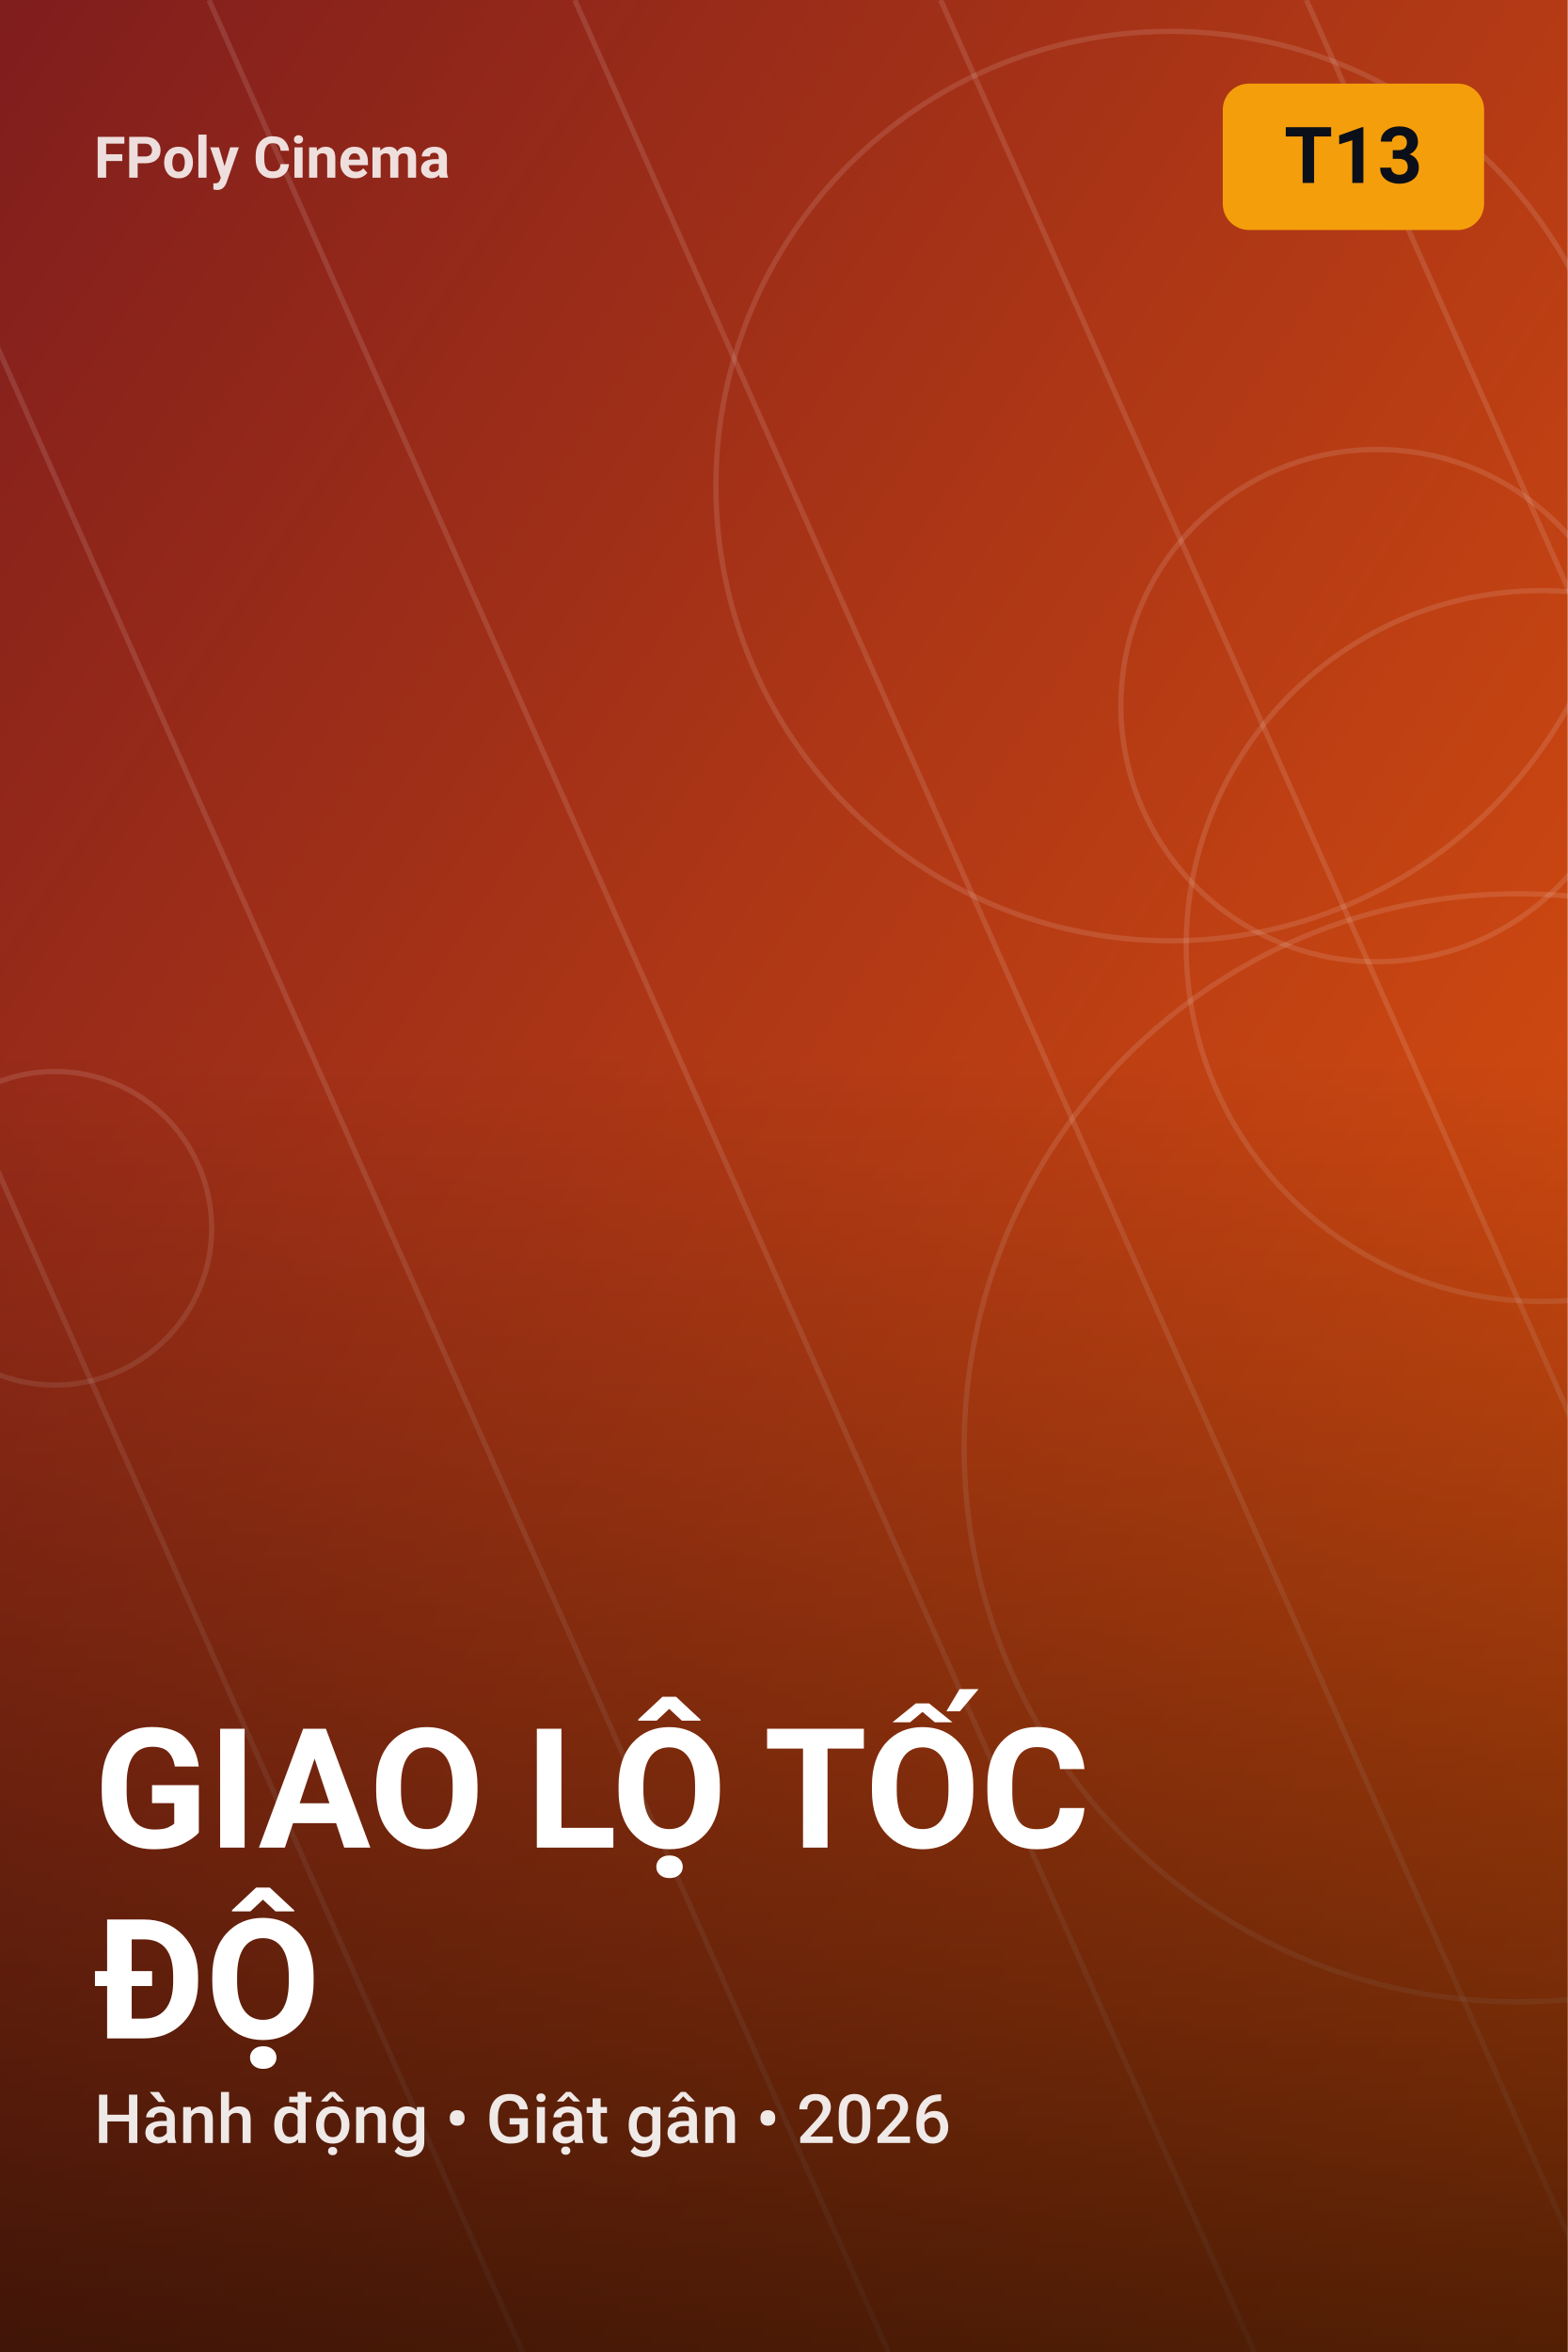
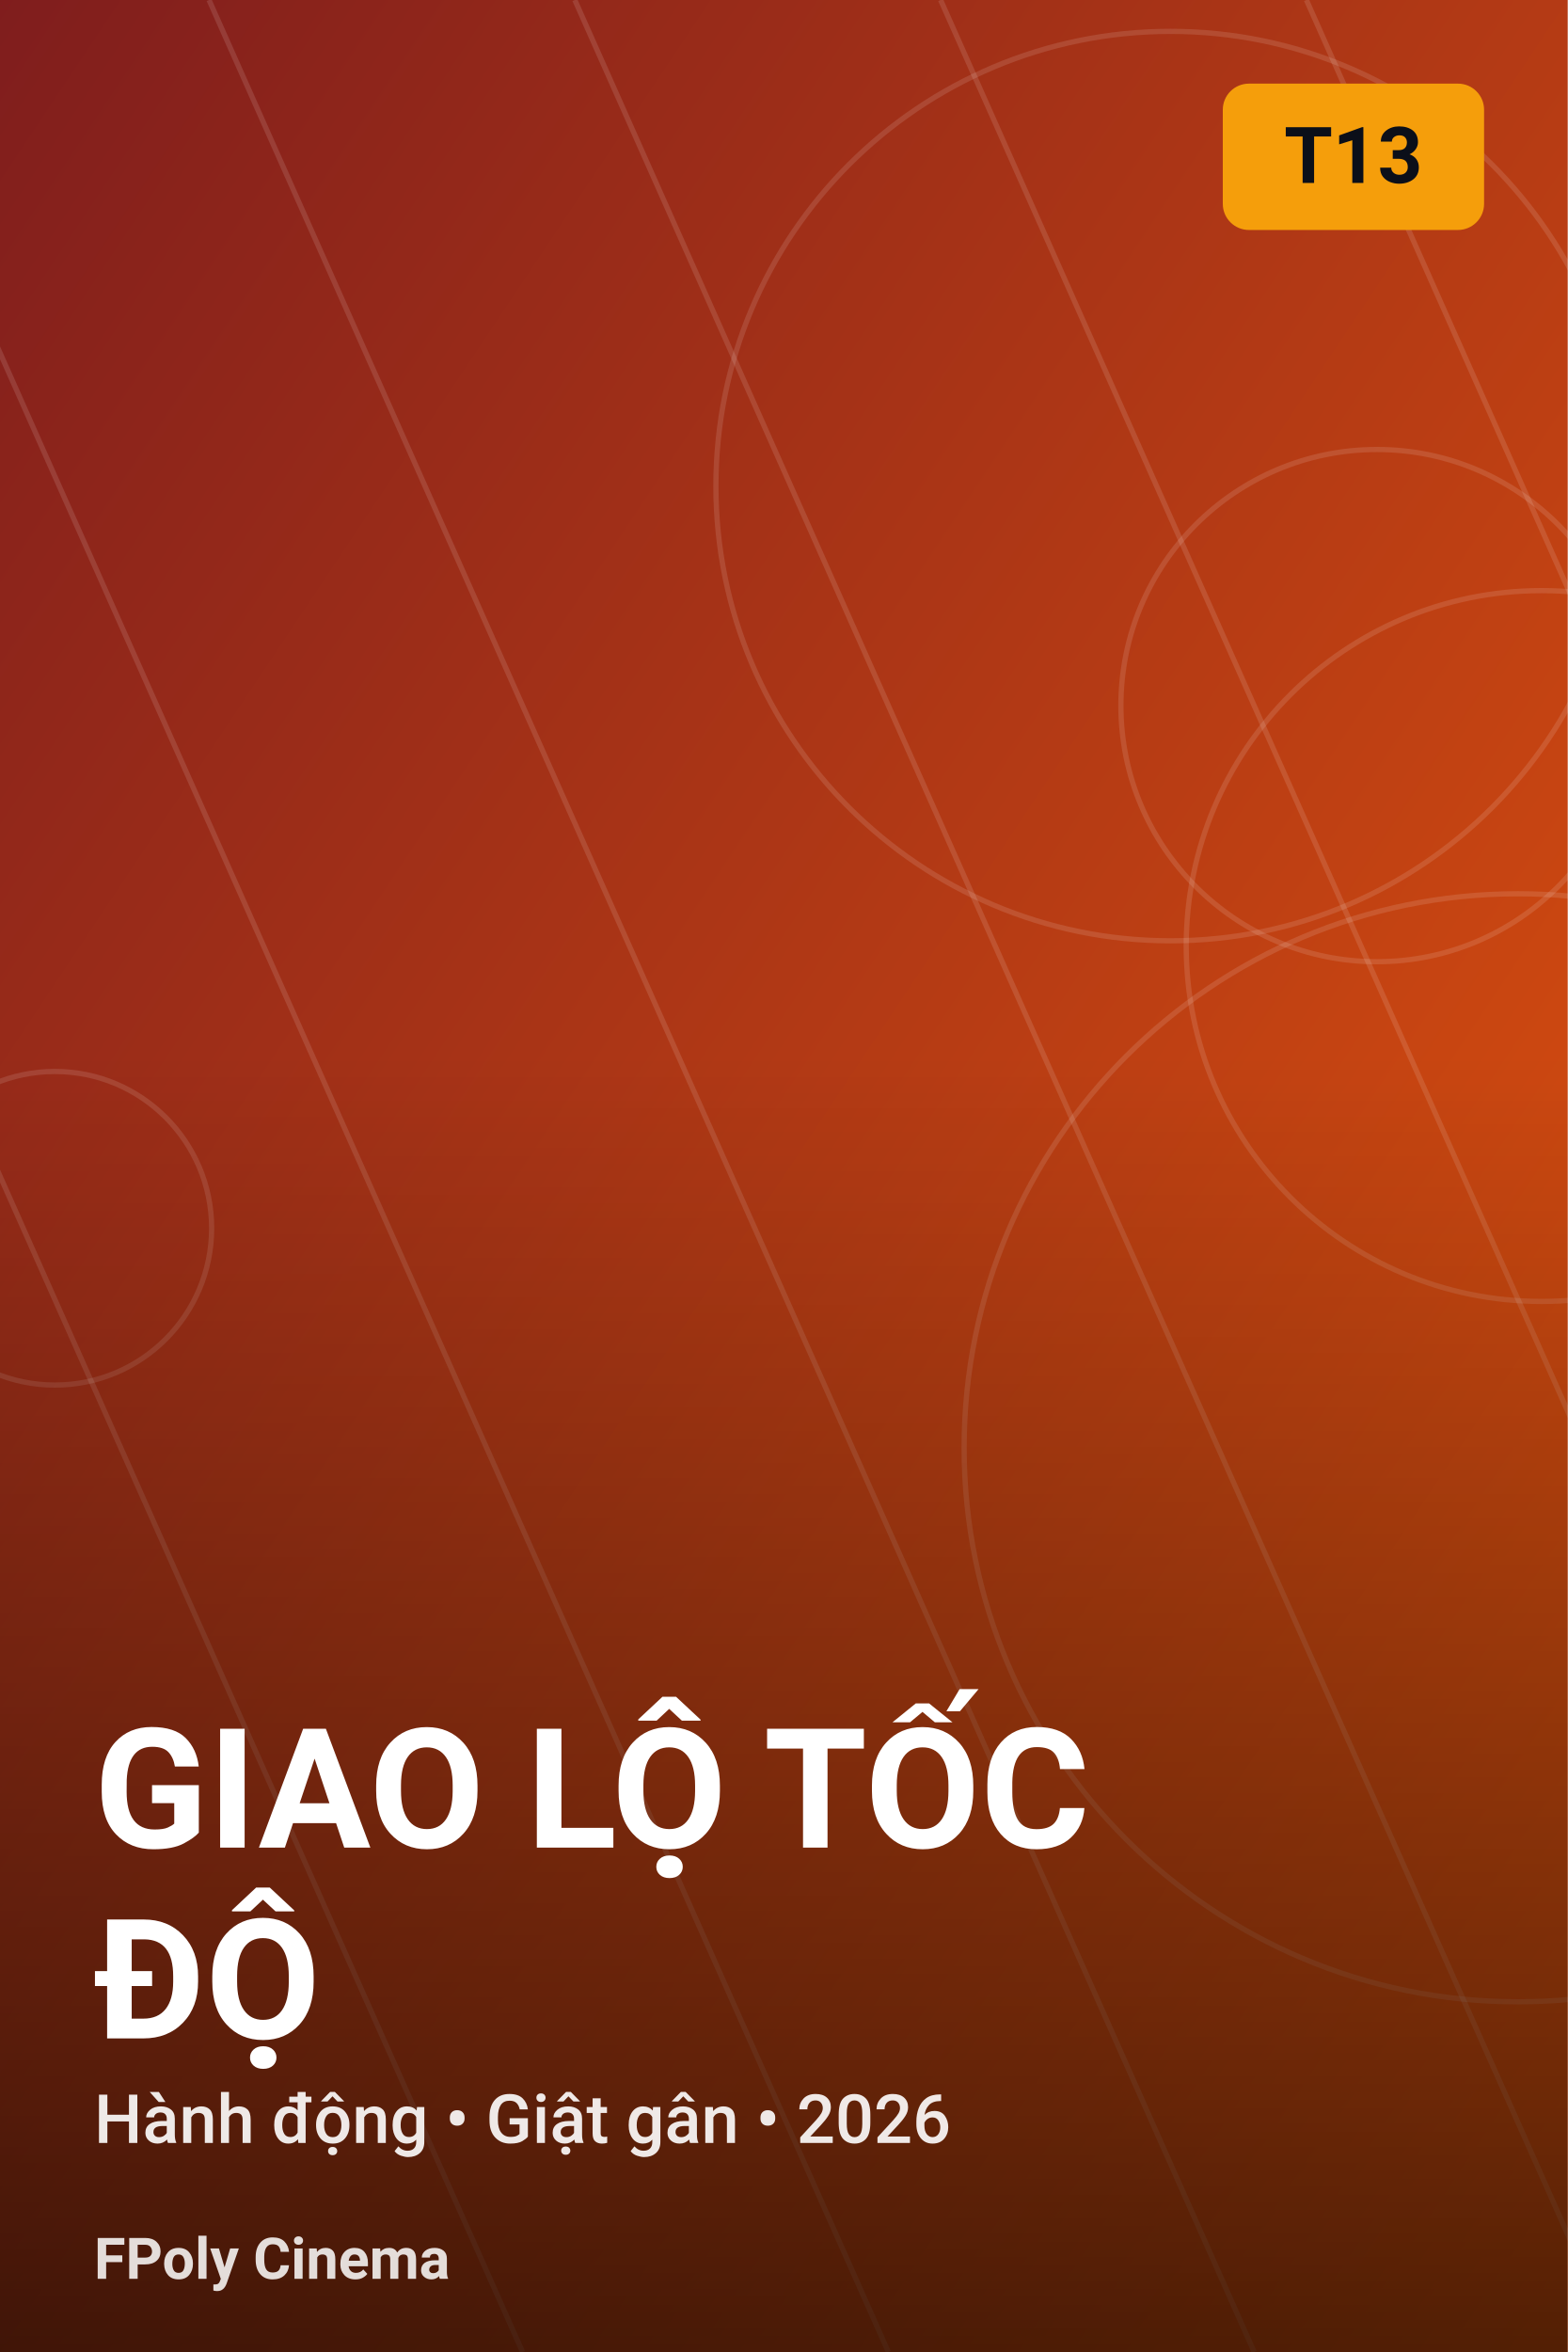
<svg xmlns="http://www.w3.org/2000/svg" width="600" height="900" viewBox="0 0 600 900" role="img" aria-label="Giao Lộ Tốc Độ">
  <defs>
    <linearGradient id="bg" x1="0" y1="0" x2="1" y2="1">
      <stop offset="0" stop-color="#7F1D1D" />
      <stop offset="1" stop-color="#EA580C" />
    </linearGradient>
    <linearGradient id="shade" x1="0" y1="0" x2="0" y2="1">
      <stop offset="0.45" stop-color="#000000" stop-opacity="0" />
      <stop offset="1" stop-color="#000000" stop-opacity="0.65" />
    </linearGradient>
  </defs>
  <rect width="600" height="900" fill="url(#bg)" />
  <g fill="none" stroke="#FFFFFF" stroke-opacity="0.12" stroke-width="2">
    <circle cx="21" cy="470" r="60" />
    <circle cx="527" cy="270" r="98" />
    <circle cx="590" cy="362" r="136" />
    <circle cx="448" cy="186" r="174" />
    <circle cx="581" cy="554" r="212" />
    <line x1="-200" y1="0" x2="200" y2="900" />
    <line x1="-60" y1="0" x2="340" y2="900" />
    <line x1="80" y1="0" x2="480" y2="900" />
    <line x1="220" y1="0" x2="620" y2="900" />
    <line x1="360" y1="0" x2="760" y2="900" />
    <line x1="500" y1="0" x2="900" y2="900" />
  </g>
  <rect width="600" height="900" fill="url(#shade)" />
  <rect x="468" y="32" width="100" height="56" rx="10" fill="#F59E0B" />
  <text x="518" y="70" text-anchor="middle" font-family="'Be Vietnam Pro', 'Segoe UI', Roboto, Arial, sans-serif" font-size="30" font-weight="700" fill="#0B0F19">T13</text>
-   <text x="36" y="68" font-family="'Be Vietnam Pro', 'Segoe UI', Roboto, Arial, sans-serif" font-size="22" font-weight="600" fill="#FFFFFF" fill-opacity="0.85">FPoly Cinema</text>
+   <text x="36" y="872" font-family="'Be Vietnam Pro', 'Segoe UI', Roboto, Arial, sans-serif" font-size="22" font-weight="600" fill="#FFFFFF" fill-opacity="0.85">FPoly Cinema</text>
  <g font-family="'Be Vietnam Pro', 'Segoe UI', Roboto, Arial, sans-serif" font-weight="700" font-size="64" fill="#FFFFFF">
    <text x="36" y="707">GIAO LỘ TỐC</text>
    <text x="36" y="780">ĐỘ</text>
  </g>
  <text x="36" y="820" font-family="'Be Vietnam Pro', 'Segoe UI', Roboto, Arial, sans-serif" font-size="26" font-weight="500" fill="#FFFFFF" fill-opacity="0.9">Hành động • Giật gân • 2026</text>
</svg>
